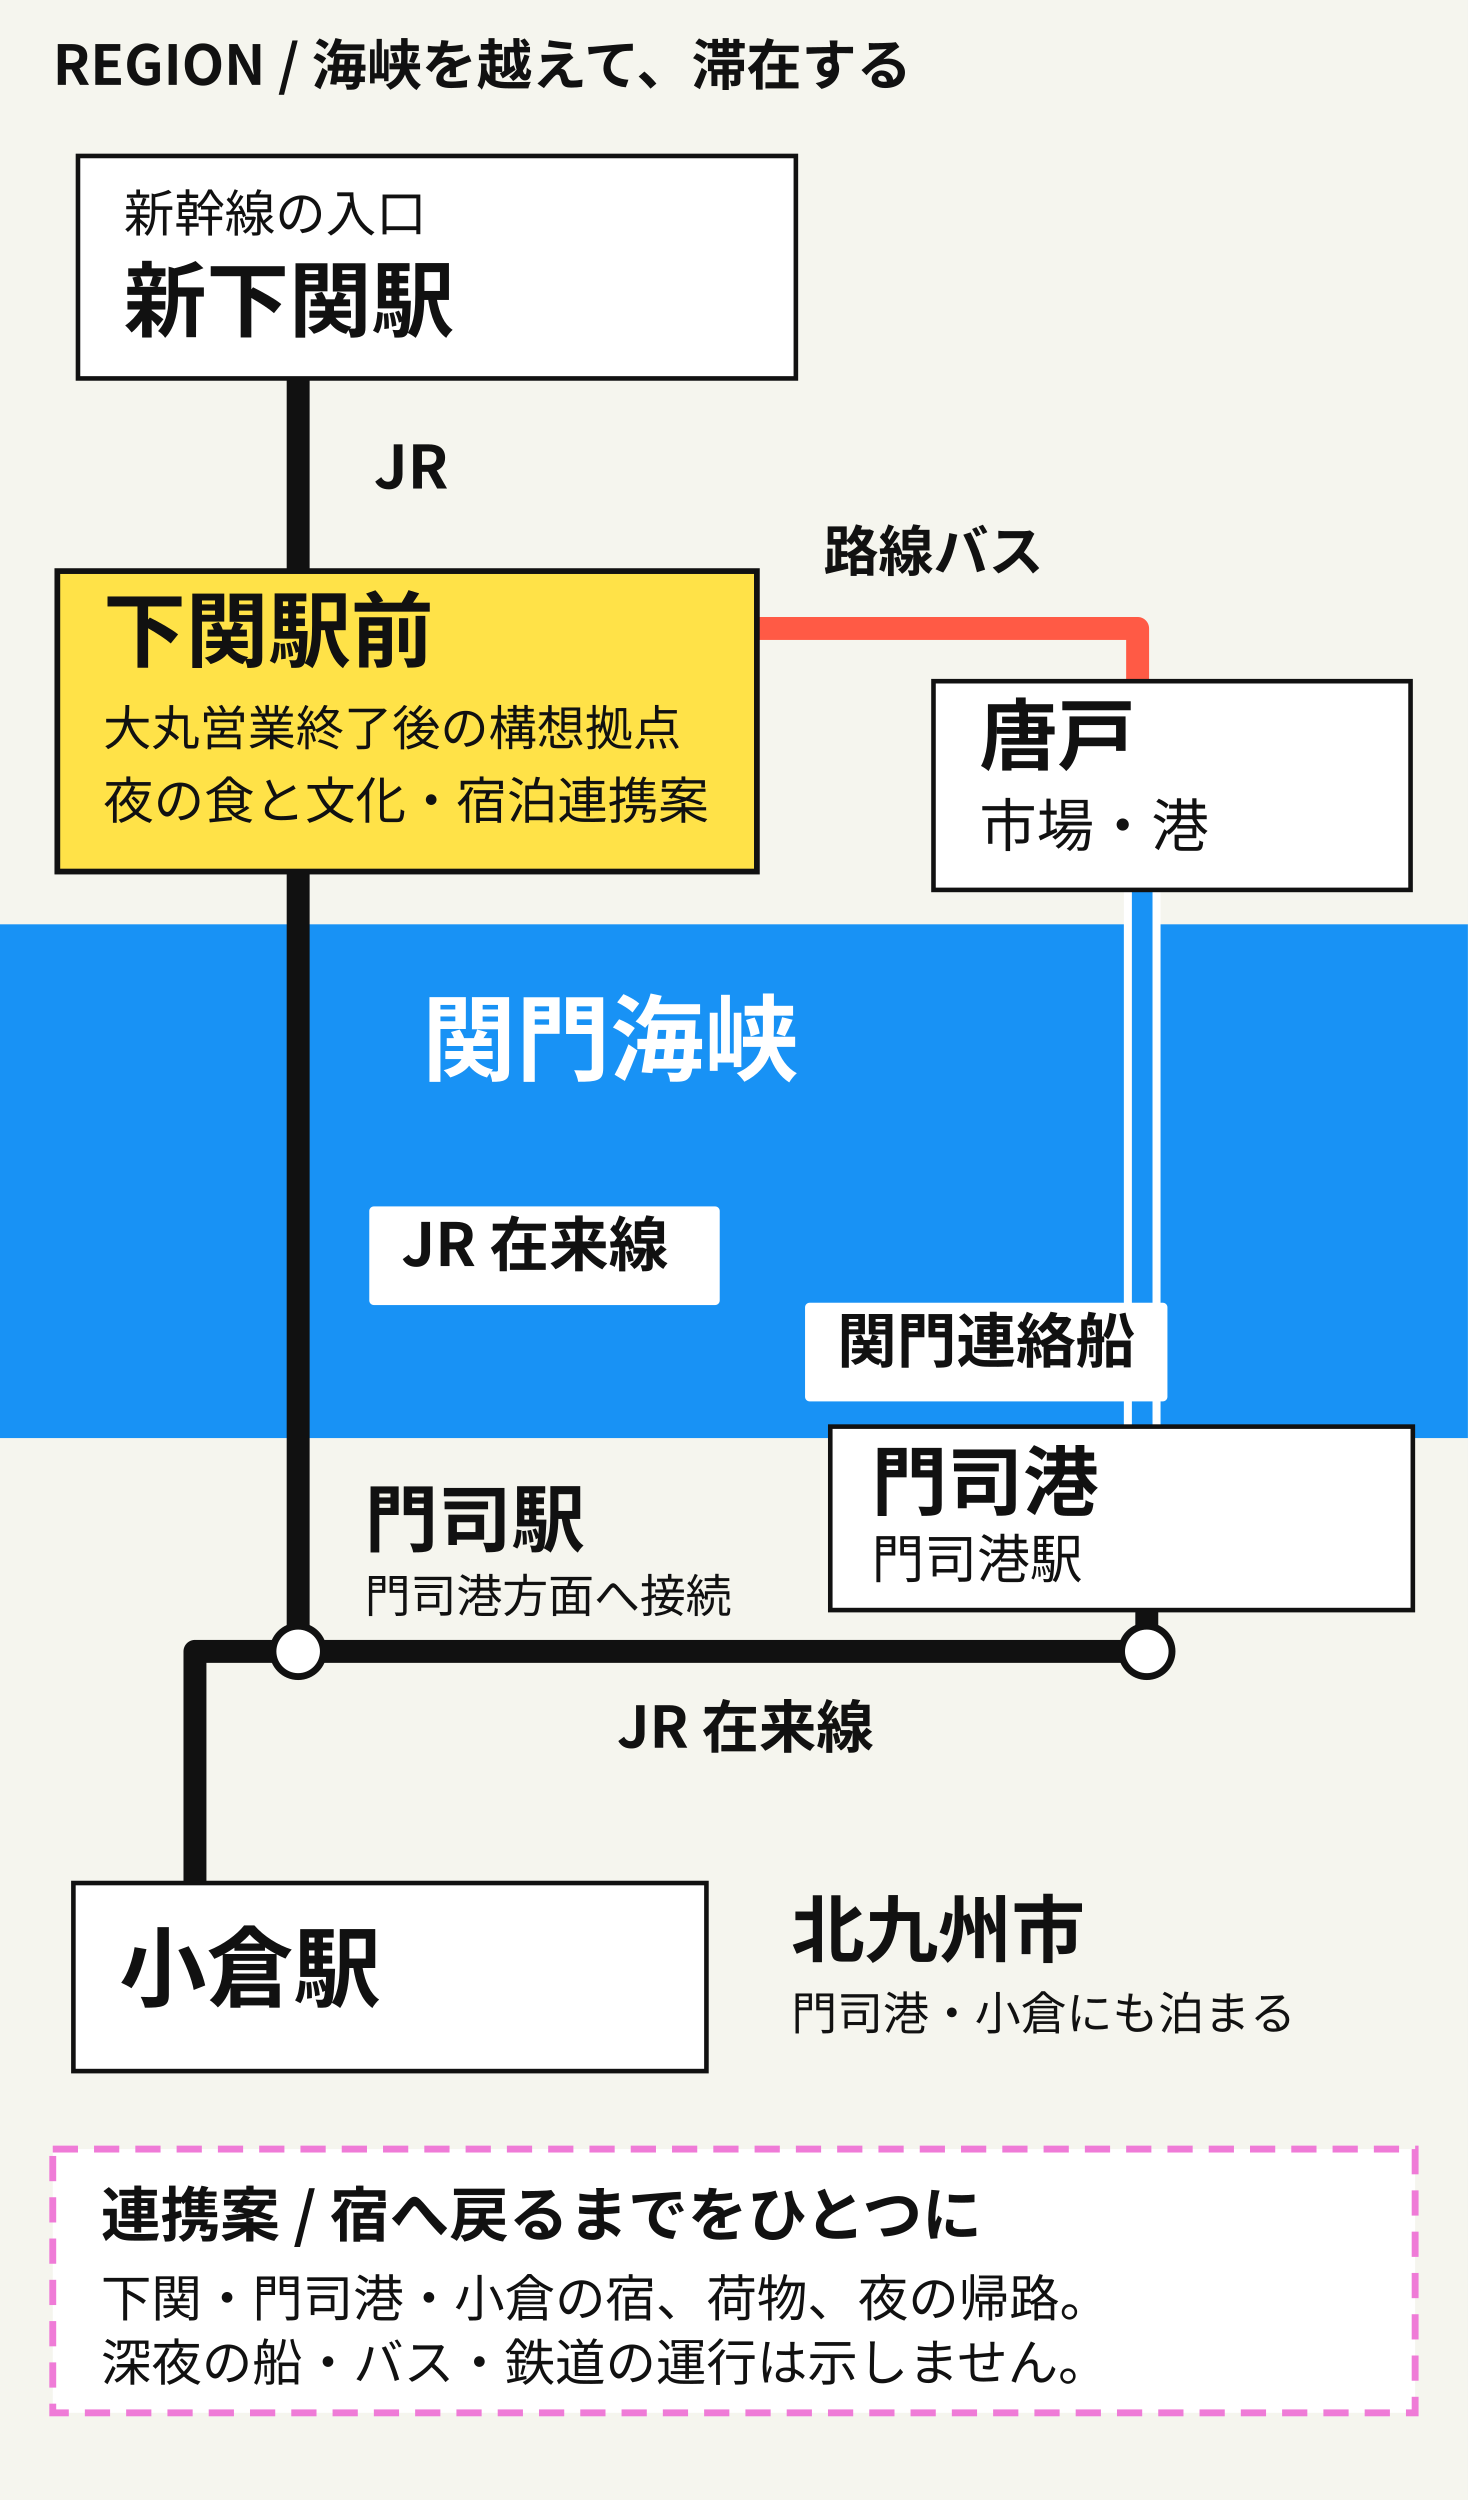
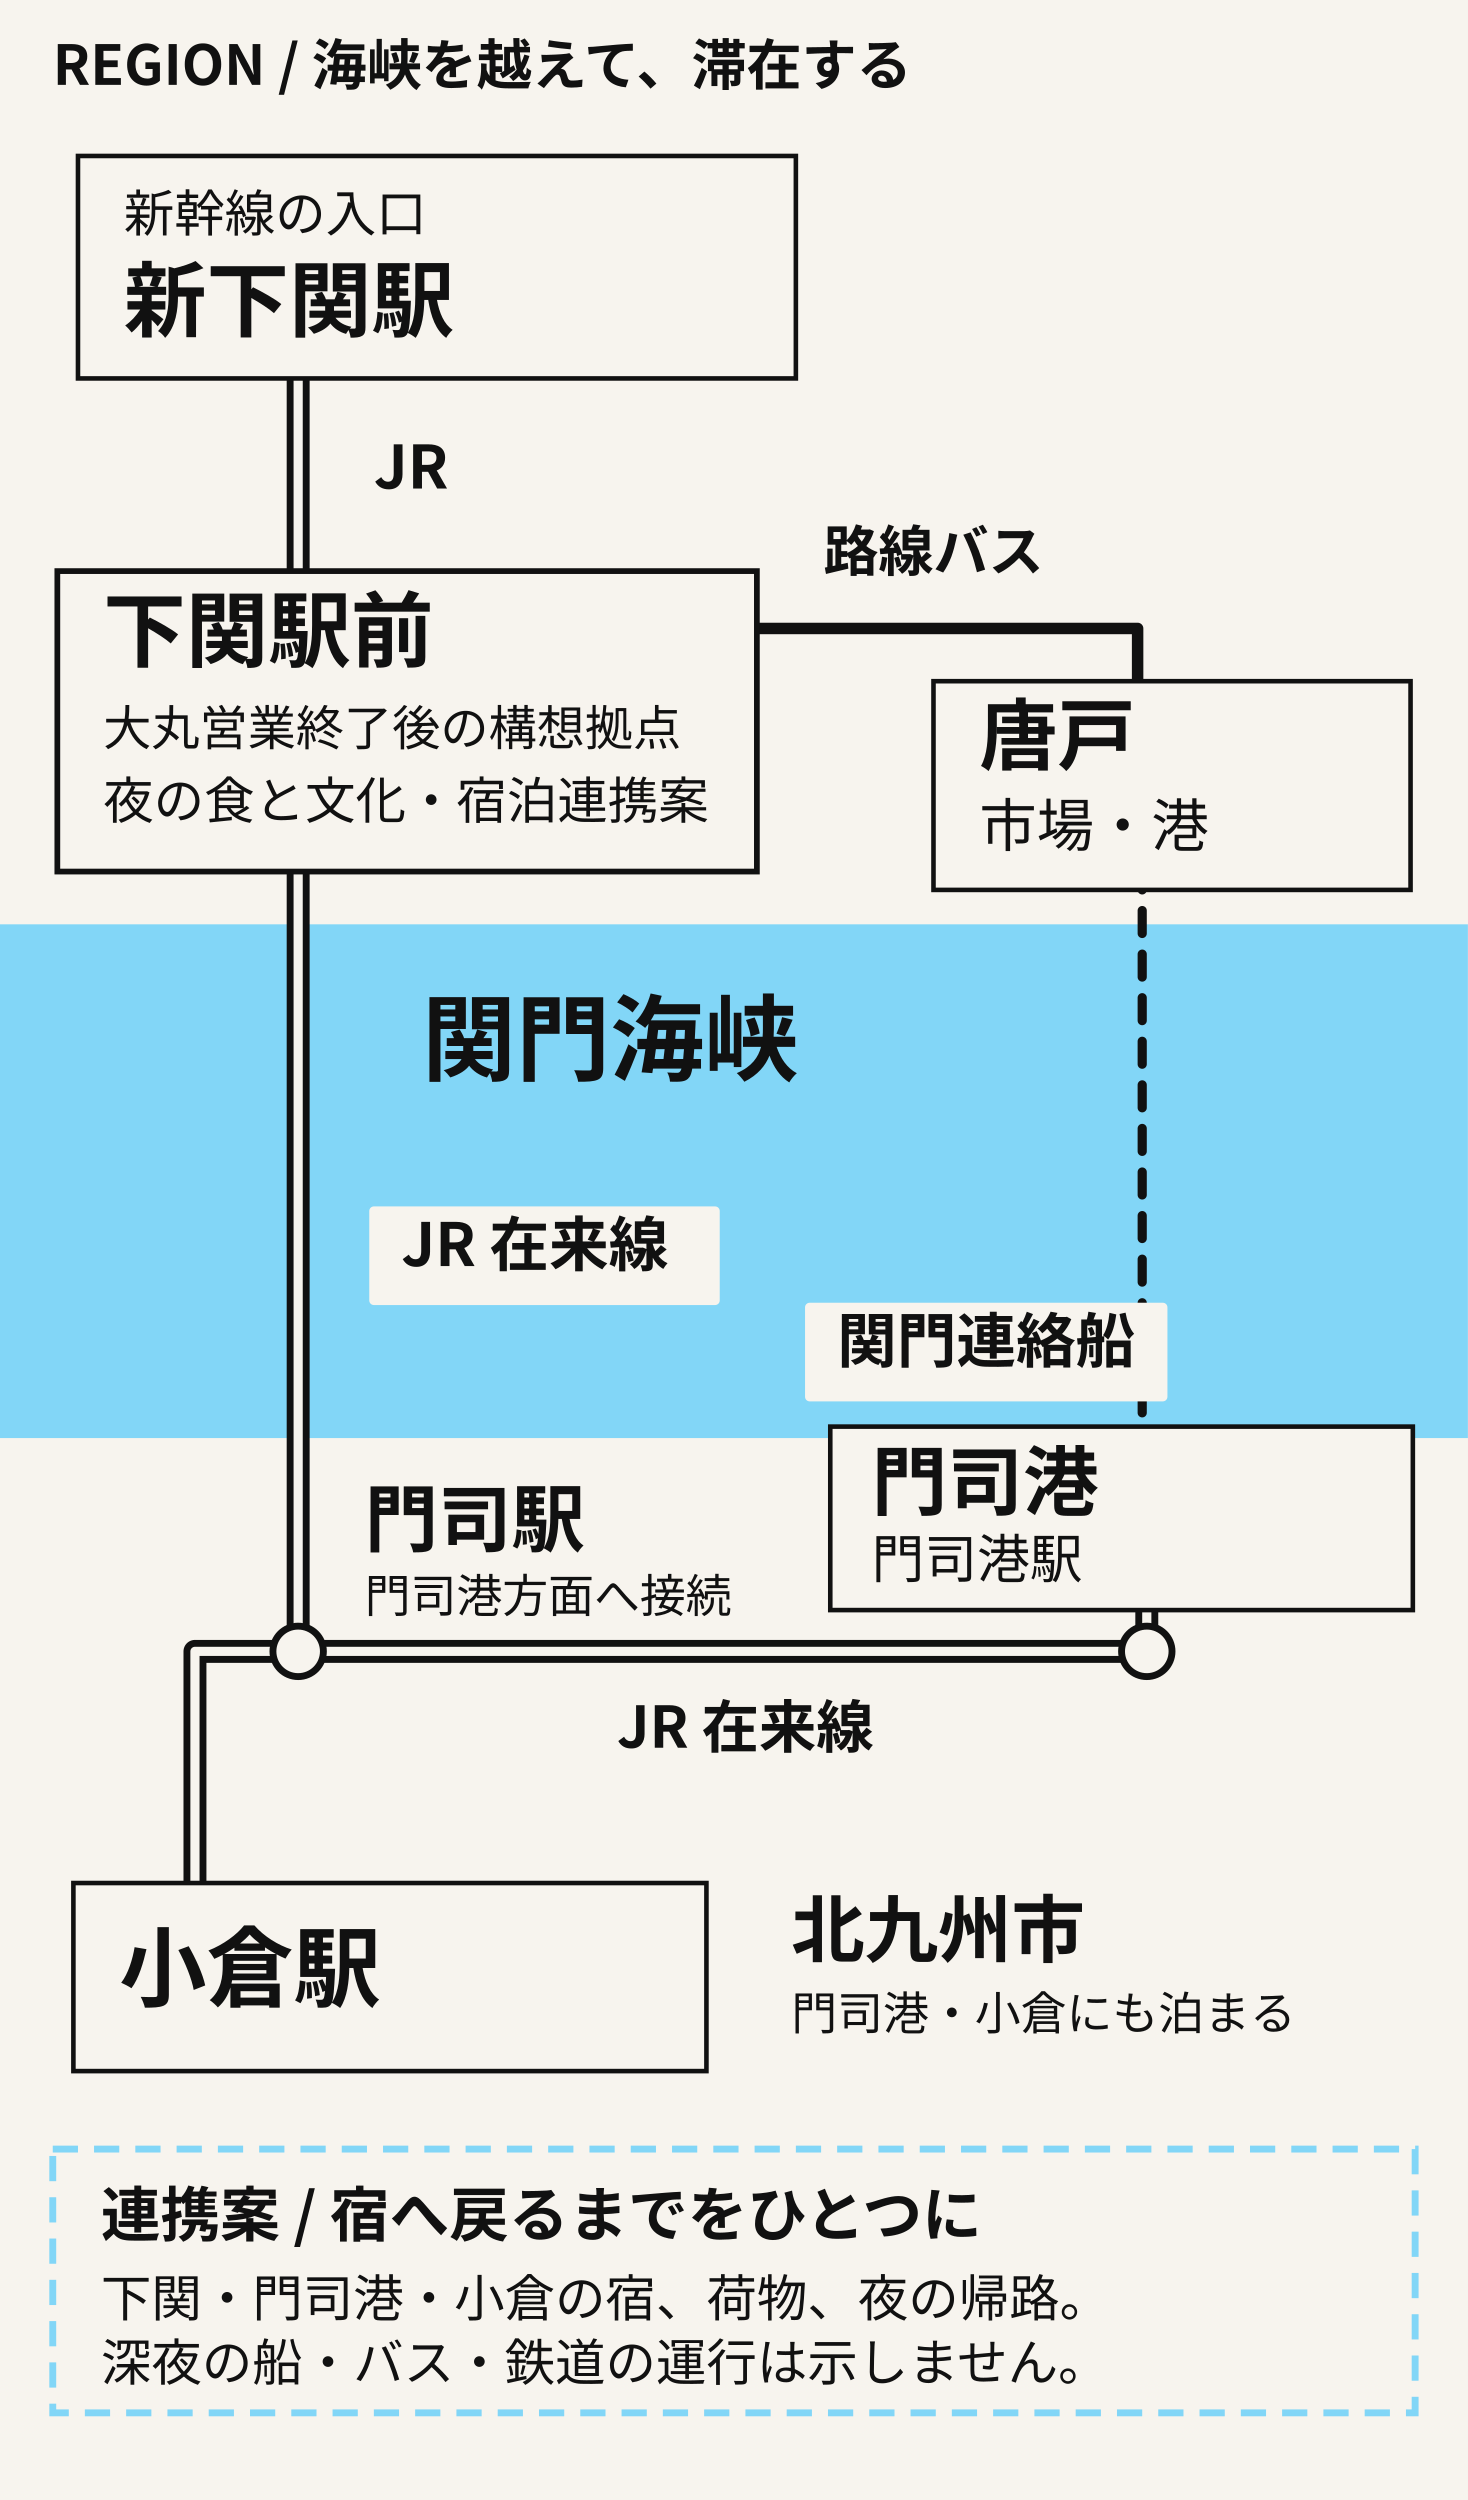
<svg xmlns="http://www.w3.org/2000/svg" width="640" height="1090" viewBox="0 0 640 1090" role="img" aria-labelledby="title desc">
  <g font-family="Noto Sans CJK JP,Noto Sans JP,Hiragino Kaku Gothic ProN,Meiryo,sans-serif" fill="#111111">
-     <rect x="0" y="0" width="640" height="1090" rx="0" fill="#F5F5EE" stroke="#111111" stroke-width="0" />
-     <rect x="0" y="403" width="640" height="224" rx="0" fill="#1892F5" stroke="#111111" stroke-width="0" />
+     <rect x="0" y="0" width="640" height="1090" rx="0" fill="#F7F4EE" stroke="#111111" stroke-width="0" />
+     <rect x="0" y="403" width="640" height="224" rx="0" fill="#82D6F7" stroke="#111111" stroke-width="0" />
    <text x="23" y="37" font-size="24" font-weight="700" fill="#111111" text-anchor="start">REGION / 海峡を越えて、滞在する</text>
    <path d="M130 147 V720 H85 V835" fill="none" stroke="#111111" stroke-width="10" stroke-linecap="round" stroke-linejoin="round" />
+     <path d="M130 147 V720 H85 V835" fill="none" stroke="#F7F4EE" stroke-width="4" stroke-linecap="round" stroke-linejoin="round" />
    <path d="M130 720 H500 V630" fill="none" stroke="#111111" stroke-width="10" stroke-linecap="round" stroke-linejoin="round" />
-     <path d="M130 274 H496 V348" fill="none" stroke="#FF5A45" stroke-width="10" stroke-linecap="round" stroke-linejoin="round" />
-     <path d="M498 359 V630" fill="none" stroke="white" stroke-width="16" stroke-linecap="round" stroke-linejoin="round" />
-     <path d="M498 359 V630" fill="none" stroke="#1892F5" stroke-width="9" stroke-linecap="round" stroke-linejoin="round" />
-     <rect x="34" y="68" width="313" height="97" rx="0" fill="white" stroke="#111111" stroke-width="2" />
+     <path d="M130 720 H500 V630" fill="none" stroke="#F7F4EE" stroke-width="4" stroke-linecap="round" stroke-linejoin="round" />
+     <path d="M130 274 H496 V348" fill="none" stroke="#111111" stroke-width="5" stroke-linecap="round" stroke-linejoin="round" />
+     <path d="M498 359 V630" fill="none" stroke="#111111" stroke-width="4" stroke-linecap="round" stroke-linejoin="round" stroke-dasharray="10 9" />
+     <rect x="34" y="68" width="313" height="97" rx="0" fill="#F7F4EE" stroke="#111111" stroke-width="2" />
    <text x="54" y="101" font-size="22" font-weight="500" fill="#111111" text-anchor="start">新幹線の入口</text>
    <text x="54" y="144" font-size="36" font-weight="900" fill="#111111" text-anchor="start">新下関駅</text>
-     <rect x="149" y="187" width="59.2" height="43" rx="2" fill="#F5F5EE" stroke="#111111" stroke-width="0" />
+     <rect x="149" y="187" width="59.2" height="43" rx="2" fill="#F7F4EE" stroke="#111111" stroke-width="0" />
    <text x="163" y="213" font-size="26" font-weight="700" fill="#111111" text-anchor="start">JR</text>
-     <rect x="25" y="249" width="305" height="131" rx="0" fill="#FFE248" stroke="#111111" stroke-width="2.5" />
+     <rect x="25" y="249" width="305" height="131" rx="0" fill="#F7F4EE" stroke="#111111" stroke-width="2.5" />
    <text x="45" y="288" font-size="36" font-weight="900" fill="#111111" text-anchor="start">下関駅前</text>
    <text x="45" y="325" font-size="21" font-weight="500" fill="#111111" text-anchor="start">大丸営業終了後の構想拠点</text>
    <text x="45" y="357" font-size="22" font-weight="500" fill="#111111" text-anchor="start">夜の食と文化・宿泊連携案</text>
-     <rect x="345" y="225" width="124" height="41" rx="2" fill="#F5F5EE" stroke="#111111" stroke-width="0" />
+     <rect x="345" y="225" width="124" height="41" rx="2" fill="#F7F4EE" stroke="#111111" stroke-width="0" />
    <text x="359" y="249" font-size="24" font-weight="700" fill="#111111" text-anchor="start">路線バス</text>
-     <rect x="407" y="297" width="208" height="91" rx="0" fill="white" stroke="#111111" stroke-width="2" />
+     <rect x="407" y="297" width="208" height="91" rx="0" fill="#F7F4EE" stroke="#111111" stroke-width="2" />
    <text x="427" y="333" font-size="34" font-weight="900" fill="#111111" text-anchor="start">唐戸</text>
    <text x="427" y="369" font-size="25" font-weight="500" fill="#111111" text-anchor="start">市場・港</text>
-     <text x="184" y="468" font-size="41" font-weight="900" fill="white" text-anchor="start">関門海峡</text>
-     <rect x="161" y="526" width="152.8" height="43" rx="2" fill="white" stroke="#111111" stroke-width="0" />
+     <text x="184" y="468" font-size="41" font-weight="900" fill="#111111" text-anchor="start">関門海峡</text>
+     <rect x="161" y="526" width="152.8" height="43" rx="2" fill="#F7F4EE" stroke="#111111" stroke-width="0" />
    <text x="175" y="552" font-size="26" font-weight="700" fill="#111111" text-anchor="start">JR 在来線</text>
-     <rect x="351" y="568" width="158" height="43" rx="2" fill="white" stroke="#111111" stroke-width="0" />
+     <rect x="351" y="568" width="158" height="43" rx="2" fill="#F7F4EE" stroke="#111111" stroke-width="0" />
    <text x="365" y="594" font-size="26" font-weight="700" fill="#111111" text-anchor="start">関門連絡船</text>
-     <circle cx="130" cy="720" r="11" fill="white" stroke="#111111" stroke-width="3" />
-     <circle cx="500" cy="720" r="11" fill="white" stroke="#111111" stroke-width="3" />
-     <circle cx="85" cy="835" r="11" fill="white" stroke="#111111" stroke-width="3" />
-     <rect x="362" y="622" width="254" height="80" rx="0" fill="white" stroke="#111111" stroke-width="2" />
+     <circle cx="130" cy="720" r="11" fill="#F7F4EE" stroke="#111111" stroke-width="3" />
+     <circle cx="500" cy="720" r="11" fill="#F7F4EE" stroke="#111111" stroke-width="3" />
+     <circle cx="85" cy="835" r="11" fill="#F7F4EE" stroke="#111111" stroke-width="3" />
+     <rect x="362" y="622" width="254" height="80" rx="0" fill="#F7F4EE" stroke="#111111" stroke-width="2" />
    <text x="380" y="658" font-size="33" font-weight="900" fill="#111111" text-anchor="start">門司港</text>
    <text x="380" y="688" font-size="23" font-weight="500" fill="#111111" text-anchor="start">門司港駅</text>
    <text x="159" y="674" font-size="32" font-weight="900" fill="#111111" text-anchor="start">門司駅</text>
    <text x="159" y="703" font-size="20" font-weight="500" fill="#111111" text-anchor="start">門司港方面へ接続</text>
-     <rect x="255" y="737" width="148.0" height="42" rx="2" fill="#F5F5EE" stroke="#111111" stroke-width="0" />
+     <rect x="255" y="737" width="148.0" height="42" rx="2" fill="#F7F4EE" stroke="#111111" stroke-width="0" />
    <text x="269" y="762" font-size="25" font-weight="700" fill="#111111" text-anchor="start">JR 在来線</text>
-     <rect x="32" y="821" width="276" height="82" rx="0" fill="white" stroke="#111111" stroke-width="2" />
+     <rect x="32" y="821" width="276" height="82" rx="0" fill="#F7F4EE" stroke="#111111" stroke-width="2" />
    <text x="52" y="872" font-size="38" font-weight="900" fill="#111111" text-anchor="start">小倉駅</text>
    <text x="345" y="853" font-size="32" font-weight="900" fill="#111111" text-anchor="start">北九州市</text>
    <text x="345" y="885" font-size="20" font-weight="500" fill="#111111" text-anchor="start">門司港・小倉にも泊まる</text>
-     <rect x="23" y="937" width="594" height="115" rx="0" fill="white" stroke="#EF7BD7" stroke-width="3" stroke-dasharray="11 7" />
+     <rect x="23" y="937" width="594" height="115" rx="0" fill="#F7F4EE" stroke="#82D6F7" stroke-width="3" stroke-dasharray="11 7" />
    <text x="44" y="975" font-size="26" font-weight="900" fill="#111111" text-anchor="start">連携案 / 宿へ戻るまでをひとつに</text>
    <text x="44" y="1010" font-size="22" font-weight="500" fill="#111111" text-anchor="start">下関・門司港・小倉の宿、荷物、夜の帰路。</text>
    <text x="44" y="1038" font-size="22" font-weight="500" fill="#111111" text-anchor="start">深夜の船・バス・鉄道の運行は示しません。</text>
  </g>
</svg>
